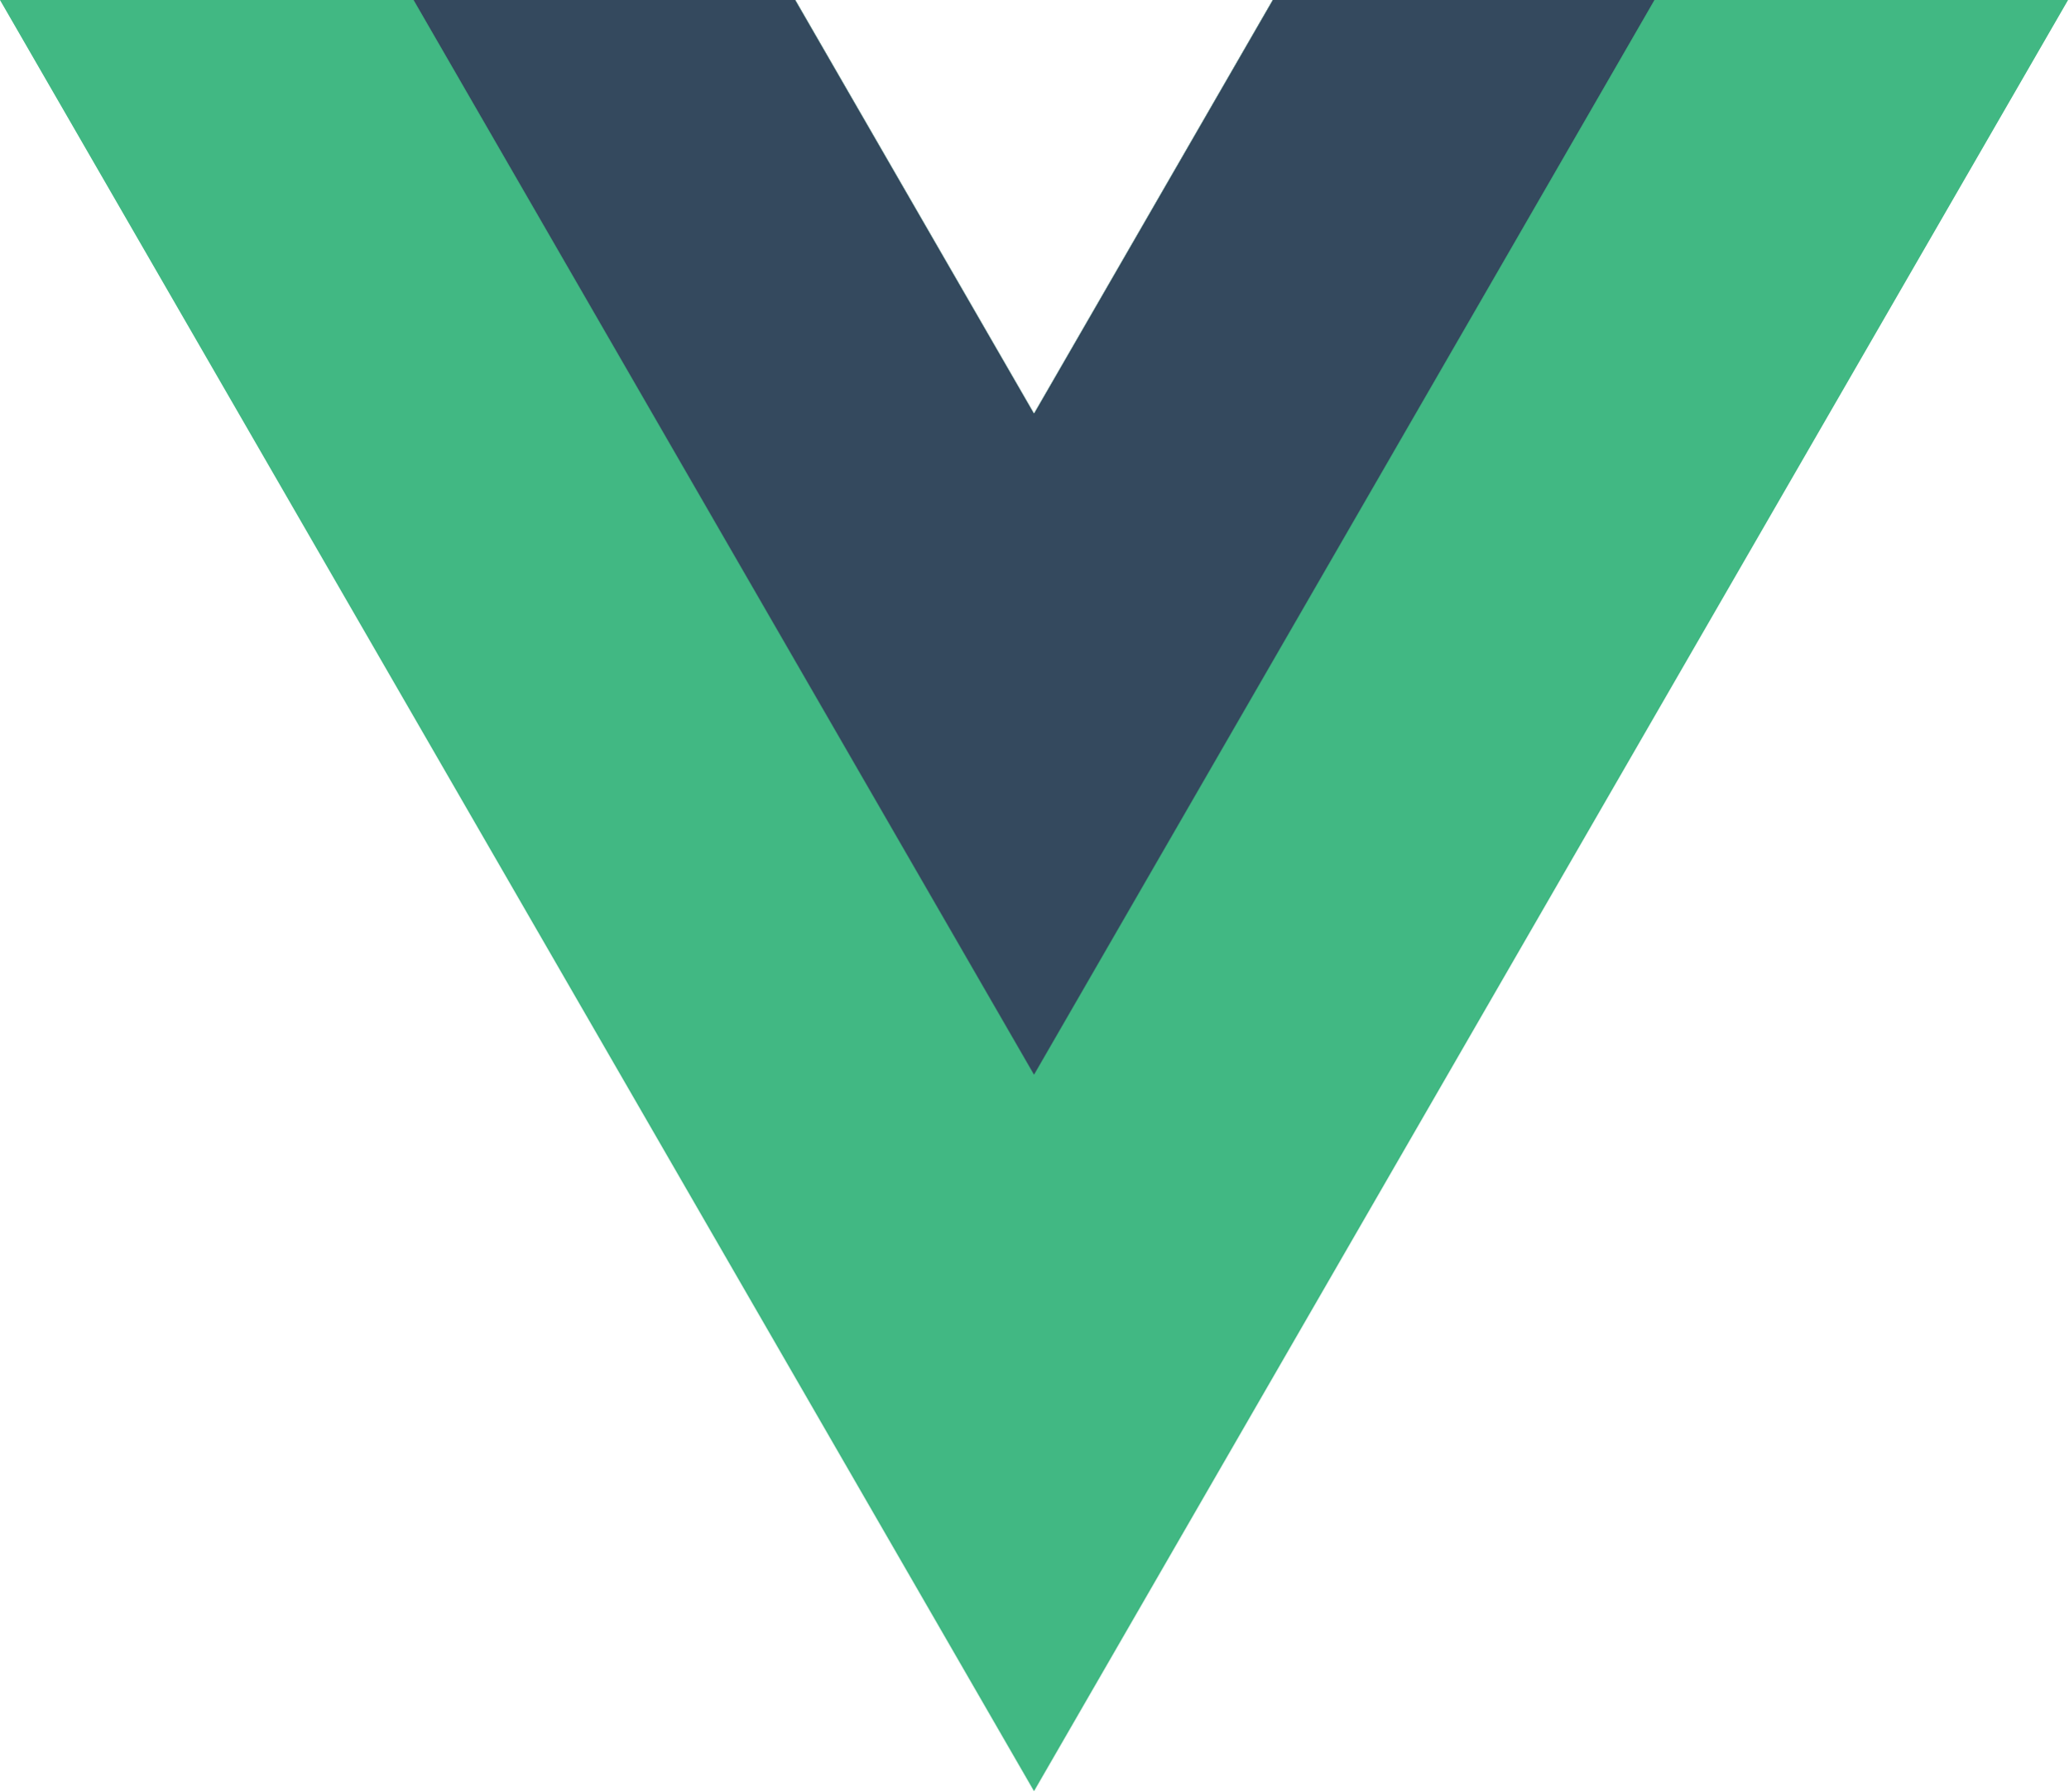
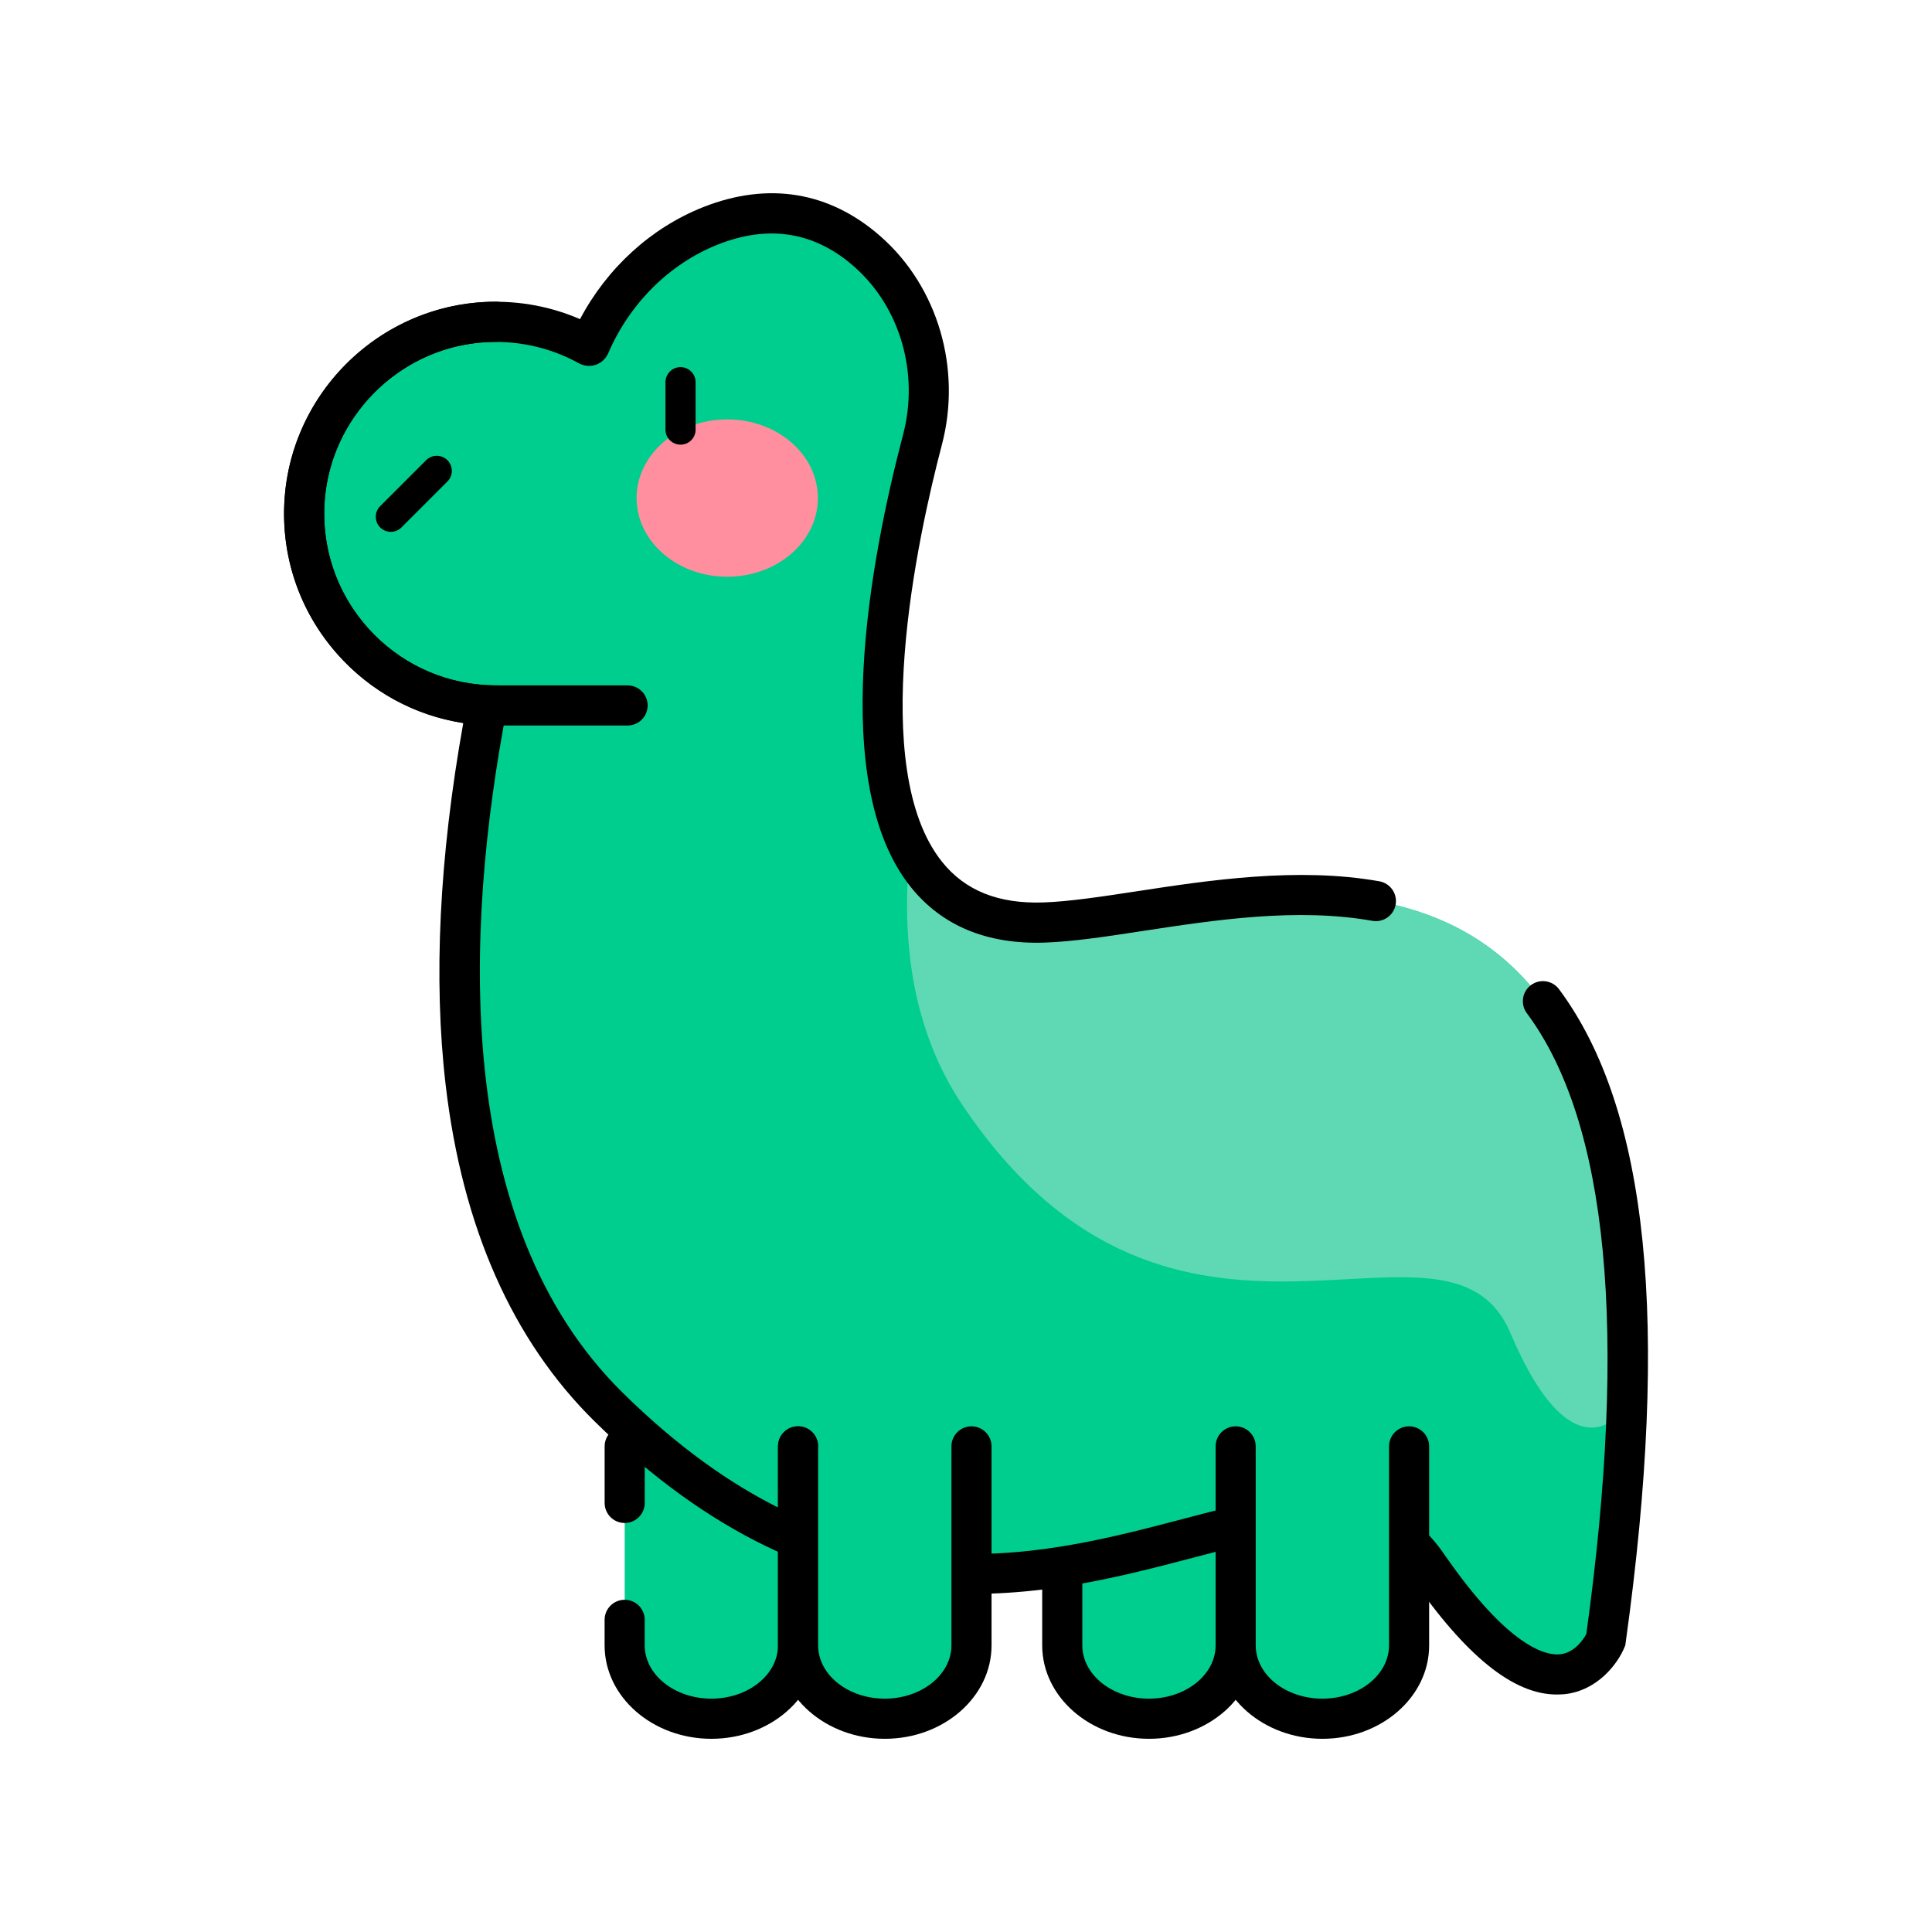
- <svg xmlns="http://www.w3.org/2000/svg" viewBox="0 0 261.76 226.69">
-   <path d="M161.096.001l-30.225 52.351L100.647.001H-.005l130.877 226.688L261.749.001z" fill="#41b883" />
-   <path d="M161.096.001l-30.225 52.351L100.647.001H52.346l78.526 136.01L209.398.001z" fill="#34495e" />
+ <svg xmlns="http://www.w3.org/2000/svg" t="1666679305361" class="icon" viewBox="0 0 1024 1024" version="1.1" p-id="8937" width="200" height="200">
+   <path d="M654.95 766.587v105.472c0 21.484-20.582 38.892-45.957 38.892s-45.957-17.408-45.957-38.892v-105.472" fill="#00CE8E" p-id="8938" />
+   <path d="M608.993 921.6c-31.212 0-56.607-22.221-56.607-49.521v-105.472c0-5.878 4.772-10.629 10.629-10.629s10.629 4.772 10.629 10.629v105.472c0 15.565 15.852 28.242 35.328 28.242s35.328-12.677 35.328-28.242v-105.472c0-5.878 4.772-10.629 10.629-10.629s10.629 4.772 10.629 10.629v105.472C665.6 899.379 640.205 921.6 608.993 921.6z" p-id="8939" />
+   <path d="M553.452 488.919c-119.439 4.096-85.955-174.449-64.532-255.918 9.482-36.065-1.188-75.018-29.164-99.676-28.488-25.108-58.511-23.409-83.19-13.64-29.061 11.489-51.732 34.755-64.02 63.345-0.102 0.225-0.348 0.307-0.573 0.184-16.998-9.4-36.946-14.09-58.122-12.268-49.193 4.26-88.781 44.401-92.385 93.655-4.239 57.979 40.182 106.578 96.604 109.179-24.371 127.672-27.361 281.477 64.492 371.958 202.67 199.66 365.117-15.892 434.237 84.193 69.1 100.086 94.249 39.178 94.249 39.178 69.919-501.985-192.963-383.775-297.595-380.191z" fill="#00CE8E" p-id="8940" />
+   <path d="M423.014 766.587v105.472c0 21.484-20.582 38.892-45.957 38.892s-45.957-17.408-45.957-38.892v-105.779l91.914 0.307z" fill="#00CE8E" p-id="8941" />
+   <path d="M331.1 807.219c-5.878 0-10.629-4.772-10.629-10.629v-29.983c0-5.878 4.772-10.629 10.629-10.629 5.878 0 10.629 4.772 10.629 10.629v29.983c0 5.857-4.772 10.629-10.629 10.629zM377.057 921.6c-31.212 0-56.607-22.221-56.607-49.521v-13.537c0-5.878 4.772-10.629 10.629-10.629 5.878 0 10.629 4.772 10.629 10.629v13.537c0 15.565 15.852 28.242 35.328 28.242s35.308-12.677 35.308-28.242v-105.472c0-5.878 4.772-10.629 10.629-10.629 5.878 0 10.629 4.772 10.629 10.629v105.472c0.041 27.3-25.354 49.521-56.545 49.521z" p-id="8942" />
+   <path d="M553.452 488.919c-36.291 1.249-58.45-14.397-71.127-39.014-4.977 48.62 1.29 96.236 27.689 135.66 112.62 168.12 256.655 41.206 290.468 120.832 33.812 79.626 60.068 40.796 60.068 40.796 0.635-1.802 1.208-3.523 1.843-5.304 9.871-353.239-214.282-256.225-308.941-252.969z" fill="#5FD9B3" p-id="8943" />
+   <path d="M825.078 898.13c-22.958 0-48.189-20.378-77.025-62.136-22.712-32.891-56.893-25.825-115.343-10.465-81.408 21.381-192.901 50.647-317.583-72.192-43.54-42.906-70.103-102.912-78.93-178.381-6.533-55.931-3.4-120.381 9.339-191.734-25.743-3.953-49.091-16.65-66.683-36.475-20.275-22.835-30.208-52.285-27.976-82.924 3.973-54.292 47.841-98.775 102.072-103.465 18.821-1.618 37.437 1.413 54.477 8.786 14.336-27.095 37.663-48.435 65.249-59.351 34.529-13.66 67.092-8.274 94.126 15.565 30.31 26.706 43.028 70.021 32.42 110.367-13.148 49.971-39.444 171.561 0.041 221 12.247 15.34 29.901 22.405 53.842 21.586 13.722-0.471 31.068-3.113 49.439-5.919 37.908-5.796 85.074-13.005 128.553-5.284 5.775 1.024 9.646 6.554 8.622 12.329s-6.533 9.646-12.329 8.622c-40.038-7.086-83.374-0.471-121.631 5.366-19.005 2.908-36.966 5.652-51.917 6.164-30.7 1.065-54.682-8.888-71.209-29.573-43.868-54.927-21.32-173.752-3.973-239.698 8.581-32.625-1.577-67.564-25.907-88.986-20.951-18.452-45.261-22.405-72.233-11.735-25.559 10.117-46.756 31.13-58.163 57.651a11.194 11.194 0 0 1-6.595 6.103 11.1 11.1 0 0 1-8.909-0.799c-15.811-8.745-33.812-12.534-52.06-10.977-43.93 3.789-79.483 39.834-82.698 83.825-1.823 24.842 6.246 48.742 22.671 67.256 16.466 18.555 39.137 29.389 63.836 30.536l12.268 0.573-2.294 12.063c-22.118 115.876-29.409 272.835 61.501 362.394 116.06 114.34 216.535 87.962 297.247 66.765 56.852-14.93 105.964-27.812 138.26 18.964 34.345 49.746 54.231 53.596 61.194 52.859 7.905-0.778 12.554-8.049 14.008-10.772 22.159-160.42 11.551-271.094-31.539-329.032a10.65 10.65 0 0 1 2.191-14.889 10.65 10.65 0 0 1 14.889 2.191c47.329 63.652 58.88 176.947 35.308 346.337l-0.184 1.352-0.512 1.249c-3.42 8.294-13.967 22.815-31.764 24.719-1.393 0.082-2.744 0.164-4.096 0.164zM317.092 173.875c0.02 0 0.02 0.02 0.041 0.02 0 0-0.02 0-0.041-0.02z" p-id="8944" />
+   <path d="M262.861 384.532c-61.932 0-112.312-50.381-112.312-112.312 0-61.932 50.381-112.312 112.312-112.312 5.878 0 10.629 4.772 10.629 10.629 0 5.878-4.772 10.629-10.629 10.629-50.196 0-91.034 40.837-91.034 91.034s40.837 91.034 91.034 91.034c5.878 0 10.629 4.772 10.629 10.629s-4.751 10.67-10.629 10.67z" p-id="8945" />
+   <path d="M332.636 384.532h-69.755c-5.878 0-10.629-4.772-10.629-10.629s4.772-10.629 10.629-10.629h69.755c5.878 0 10.629 4.772 10.629 10.629s-4.751 10.629-10.629 10.629zM207.135 281.887c-2.048 0-4.076-0.778-5.632-2.335a7.985 7.985 0 0 1 0-11.284l24.351-24.351a7.985 7.985 0 0 1 11.284 0 7.985 7.985 0 0 1 0 11.284L212.787 279.552c-1.577 1.556-3.604 2.335-5.652 2.335z" p-id="8946" />
+   <path d="M337.408 263.987a48.046 41.697 0 1 0 96.092 0 48.046 41.697 0 1 0-96.092 0Z" fill="#FF8E9E" p-id="8947" />
+   <path d="M360.694 235.684c-4.403 0-7.987-3.564-7.987-7.987V202.568c0-4.403 3.564-7.987 7.987-7.987 4.403 0 7.987 3.564 7.987 7.987v25.149a7.967 7.967 0 0 1-7.987 7.967z" p-id="8948" />
+   <path d="M514.929 766.587v105.472c0 21.484-20.582 38.892-45.957 38.892s-45.957-17.408-45.957-38.892v-105.472" fill="#00CE8E" p-id="8949" />
+   <path d="M468.972 921.6c-31.212 0-56.607-22.221-56.607-49.521v-105.472c0-5.878 4.772-10.629 10.629-10.629 5.878 0 10.629 4.772 10.629 10.629v105.472c0 15.565 15.852 28.242 35.328 28.242s35.328-12.677 35.328-28.242v-105.472c0-5.878 4.772-10.629 10.629-10.629s10.629 4.772 10.629 10.629v105.472c0.02 27.3-25.354 49.521-56.566 49.521z" p-id="8950" />
+   <path d="M746.865 766.587v105.472c0 21.484-20.582 38.892-45.957 38.892s-45.957-17.408-45.957-38.892v-105.472" fill="#00CE8E" p-id="8951" />
+   <path d="M700.908 921.6c-31.212 0-56.607-22.221-56.607-49.521v-105.472c0-5.878 4.772-10.629 10.629-10.629s10.629 4.772 10.629 10.629v105.472c0 15.565 15.852 28.242 35.328 28.242s35.328-12.677 35.328-28.242v-105.472c0-5.878 4.772-10.629 10.629-10.629s10.629 4.772 10.629 10.629v105.472c0.041 27.3-25.354 49.521-56.566 49.521z" p-id="8952" />
</svg>
